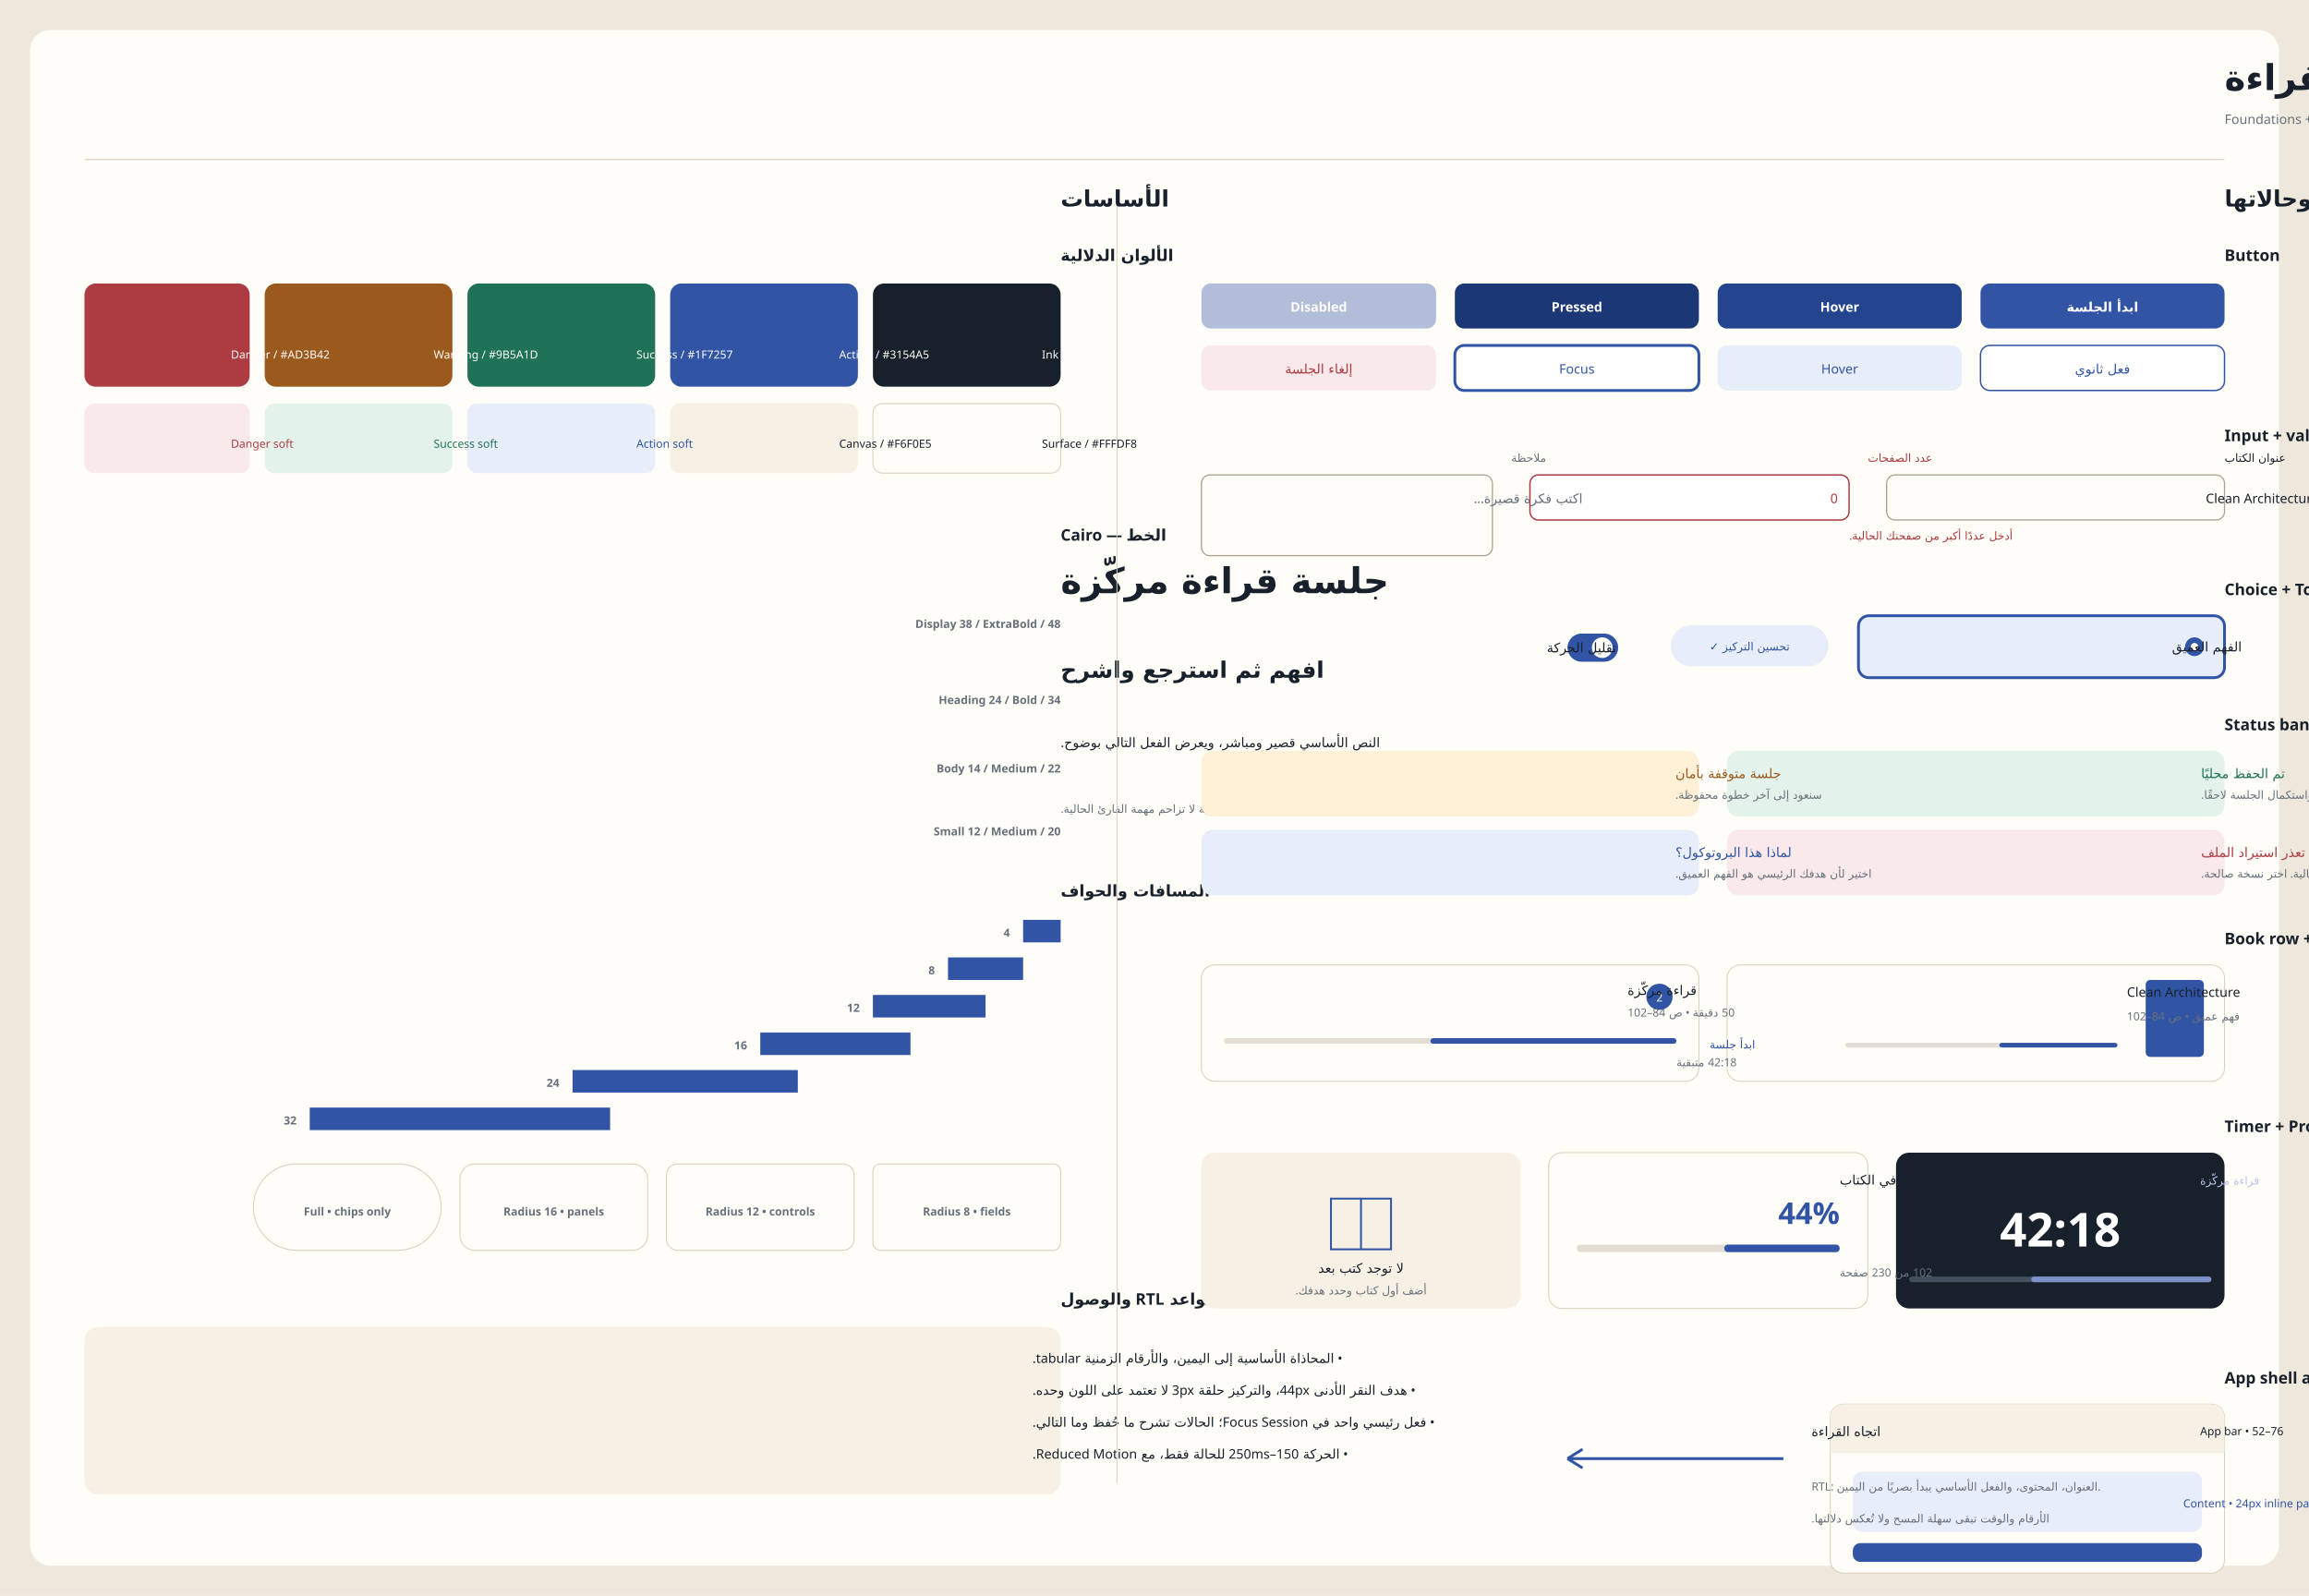
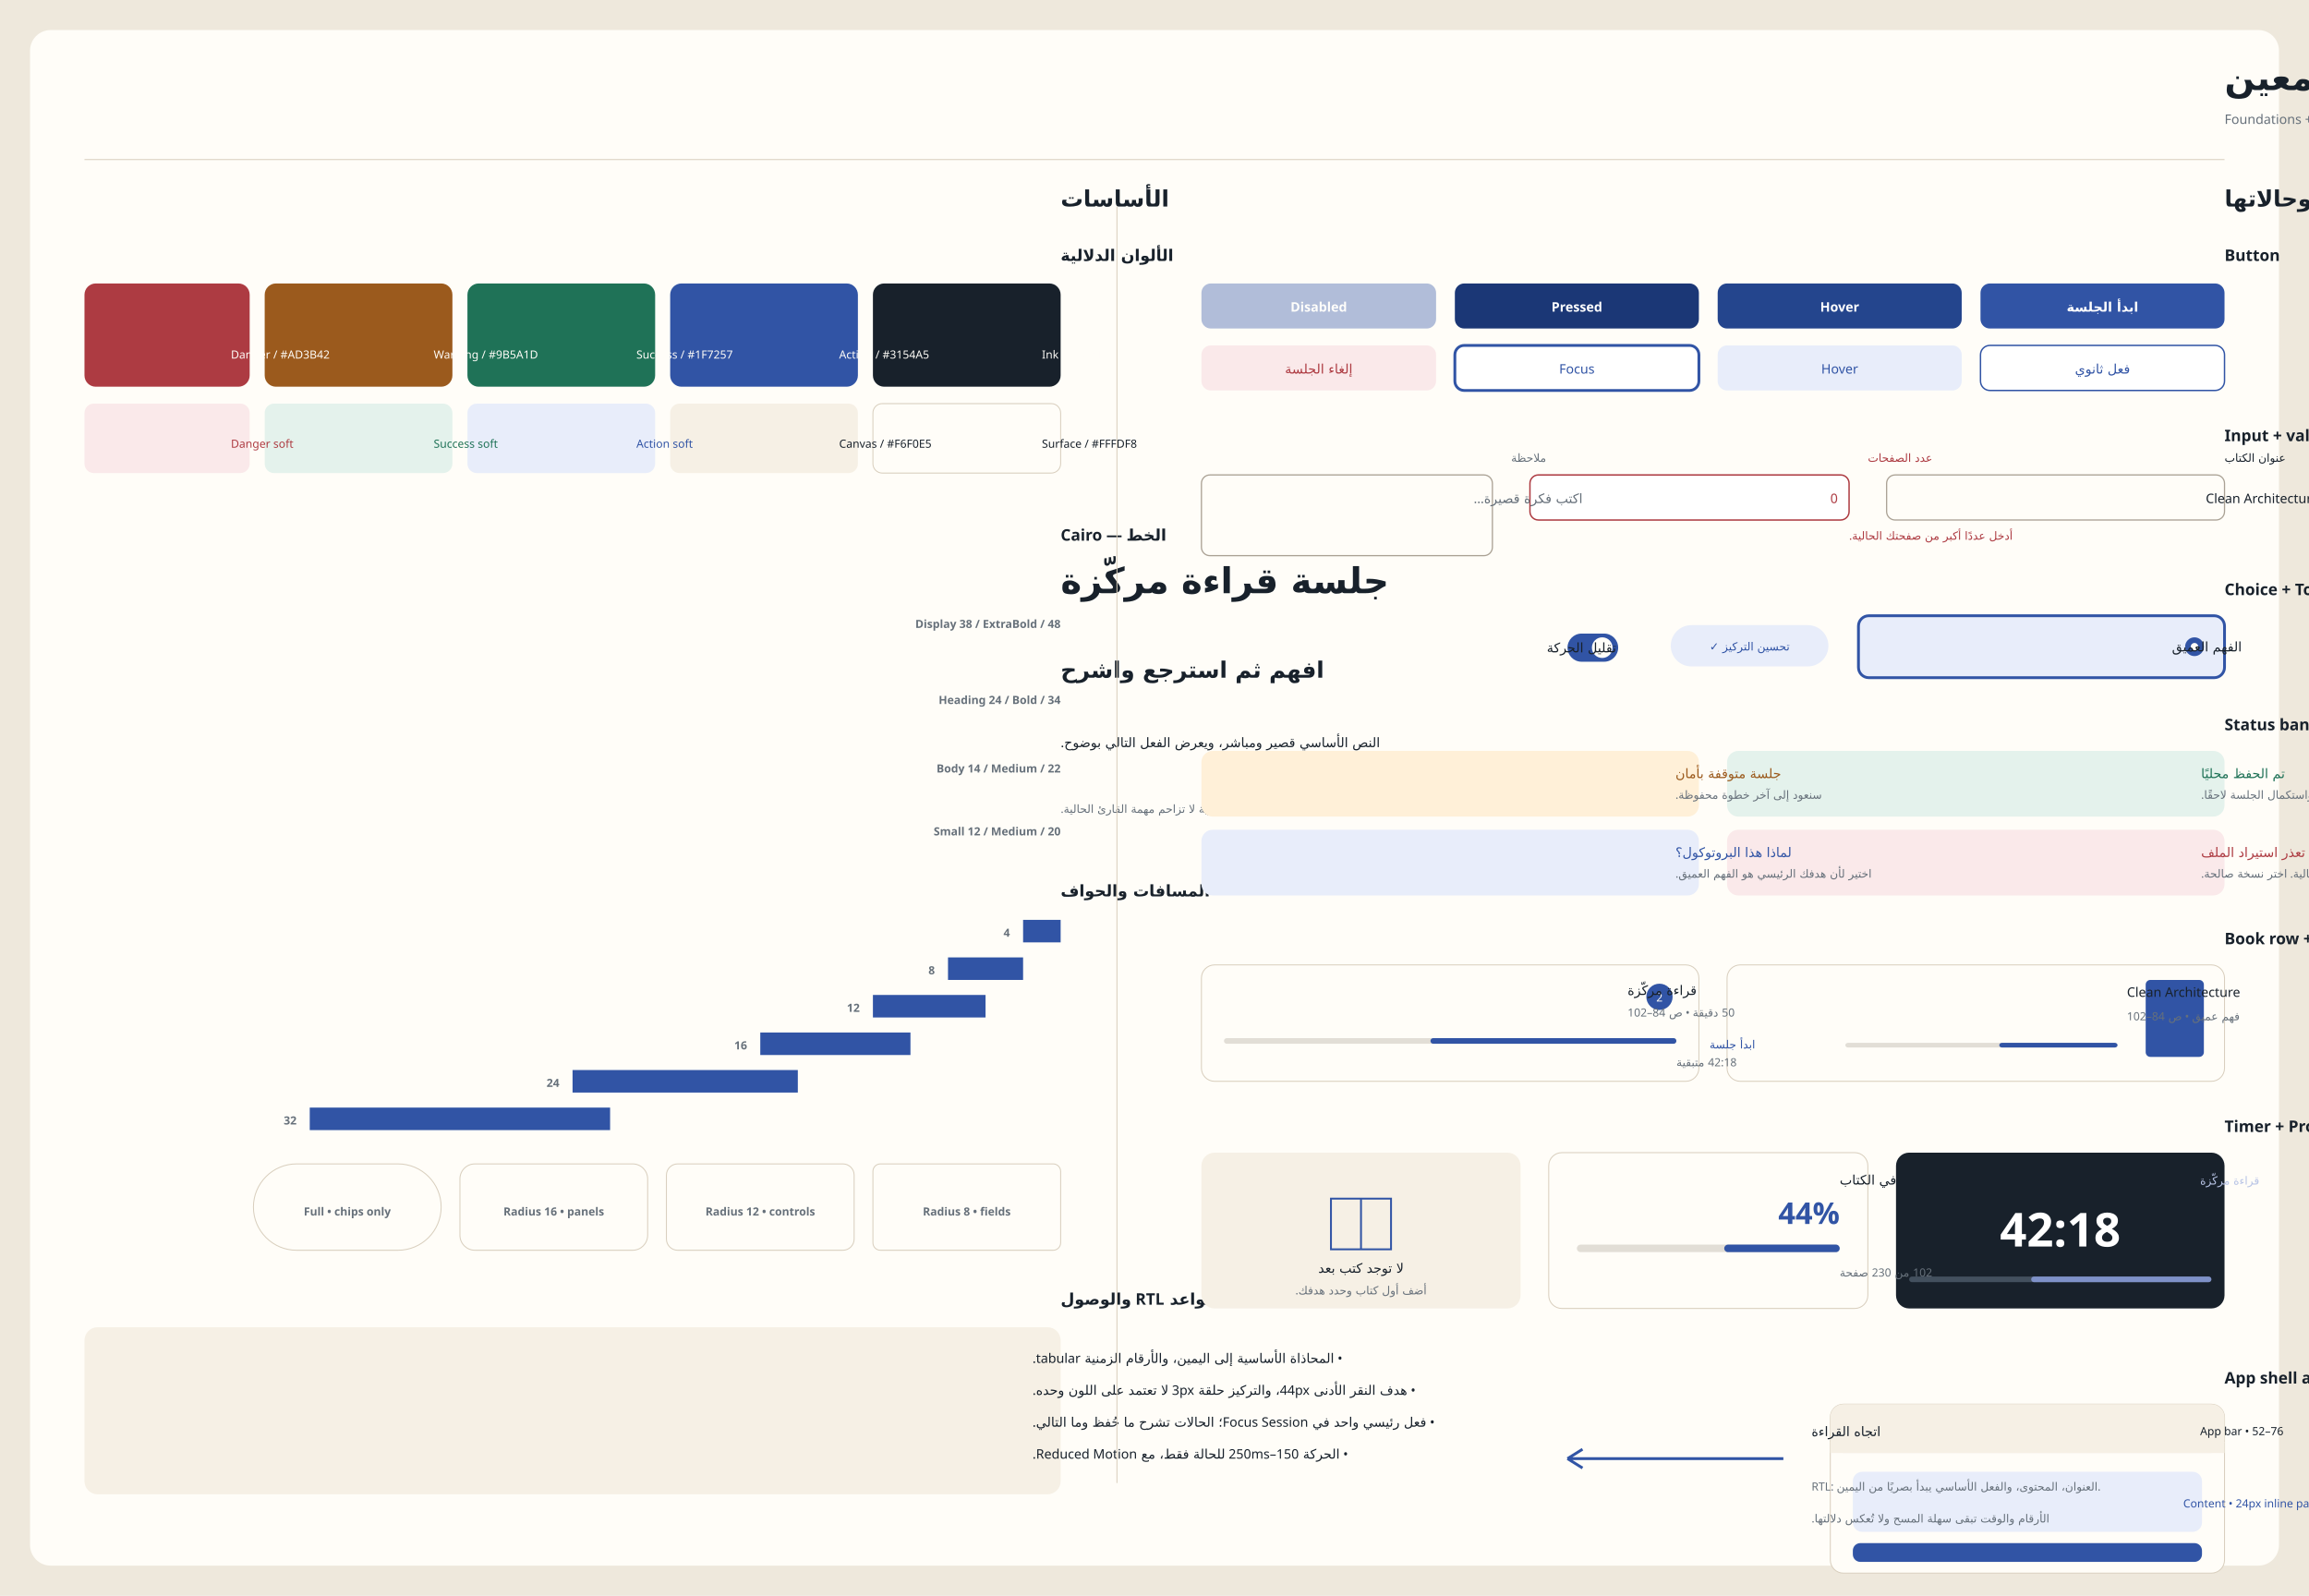
<svg xmlns="http://www.w3.org/2000/svg" width="2460" height="1700" viewBox="0 0 2460 1700">
  <defs>
    <style>
.bg{fill:#eee8dc}.sheet{fill:#fffdf8}.ink{fill:#18212b}.muted{fill:#66707a}.blue{fill:#3154a5}.blue2{fill:#e8edfa}.green{fill:#1f7257}.green2{fill:#e4f2ec}.amber{fill:#9b5a1d}.amber2{fill:#fff0d8}.red{fill:#ad3b42}.red2{fill:#fae9ea}.line{stroke:#d8cebd;stroke-width:1}.card{fill:#fffdf8;stroke:#d8cebd;stroke-width:1}.field{fill:#fffdf8;stroke:#aaa194;stroke-width:1.3}.t{font-family:'Cairo',sans-serif;direction:rtl;unicode-bidi:plaintext}.h1{font-size:38px;font-weight:800}.h2{font-size:24px;font-weight:700}.h3{font-size:17px;font-weight:700}.body{font-size:14px;font-weight:500}.small{font-size:12px;font-weight:500}.tiny{font-size:10px;font-weight:600}.label{font-family:'Cairo',sans-serif;font-size:12px;font-weight:700;fill:#66707a}.btn{fill:#3154a5}.btnText{font-family:'Cairo',sans-serif;font-size:14px;font-weight:700;fill:#fff;direction:rtl}.focus{fill:none;stroke:#3154a5;stroke-width:3}.disabled{opacity:.38}.dark{fill:#18212b}.white{fill:#fffdf8}
</style>
  </defs>
  <rect class="bg" width="2460" height="1700" />
  <rect x="32" y="32" width="2396" height="1636" rx="22" class="sheet" />
-   <text x="2370" y="96" text-anchor="end" class="t h1 ink">نظام واجهة مرافق القراءة</text>
+   <text x="2370" y="96" text-anchor="end" class="t h1 ink">نظام واجهة معين</text>
  <text x="2370" y="132" text-anchor="end" class="t body muted">Foundations + Components • v1.0 • Arabic RTL Side Panel</text>
  <line x1="90" y1="170" x2="2370" y2="170" class="line" />
  <g transform="translate(90 220)">
    <text x="1040" y="0" text-anchor="end" class="t h2 ink">الأساسات</text>
    <text x="1040" y="58" text-anchor="end" class="t h3 ink">الألوان الدلالية</text>
    <g transform="translate(0 82)">
      <rect x="840" width="200" height="110" rx="12" fill="#18212b" />
      <text x="1020" y="80" text-anchor="end" class="t small white">Ink / #18212B</text>
      <rect x="624" width="200" height="110" rx="12" fill="#3154a5" />
      <text x="804" y="80" text-anchor="end" class="t small white">Action / #3154A5</text>
      <rect x="408" width="200" height="110" rx="12" fill="#1f7257" />
      <text x="588" y="80" text-anchor="end" class="t small white">Success / #1F7257</text>
      <rect x="192" width="200" height="110" rx="12" fill="#9b5a1d" />
      <text x="372" y="80" text-anchor="end" class="t small white">Warning / #9B5A1D</text>
      <rect width="176" height="110" rx="12" fill="#ad3b42" />
      <text x="156" y="80" text-anchor="end" class="t small white">Danger / #AD3B42</text>
    </g>
    <g transform="translate(0 210)">
      <rect x="840" width="200" height="74" rx="10" fill="#fffdf8" stroke="#d8cebd" />
      <text x="1020" y="47" text-anchor="end" class="t small ink">Surface / #FFFDF8</text>
      <rect x="624" width="200" height="74" rx="10" fill="#f6f0e5" />
      <text x="804" y="47" text-anchor="end" class="t small ink">Canvas / #F6F0E5</text>
      <rect x="408" width="200" height="74" rx="10" fill="#e8edfa" />
      <text x="588" y="47" text-anchor="end" class="t small blue">Action soft</text>
      <rect x="192" width="200" height="74" rx="10" fill="#e4f2ec" />
      <text x="372" y="47" text-anchor="end" class="t small green">Success soft</text>
      <rect width="176" height="74" rx="10" fill="#fae9ea" />
      <text x="156" y="47" text-anchor="end" class="t small red">Danger soft</text>
    </g>
    <text x="1040" y="356" text-anchor="end" class="t h3 ink">الخط — Cairo</text>
    <text x="1040" y="412" text-anchor="end" class="t" font-size="38" font-weight="800" fill="#18212b">جلسة قراءة مركّزة</text>
    <text x="1040" y="449" text-anchor="end" class="label">Display 38 / ExtraBold / 48</text>
    <text x="1040" y="502" text-anchor="end" class="t h2 ink">افهم ثم استرجع واشرح</text>
    <text x="1040" y="530" text-anchor="end" class="label">Heading 24 / Bold / 34</text>
    <text x="1040" y="576" text-anchor="end" class="t body ink">النص الأساسي قصير ومباشر، ويعرض الفعل التالي بوضوح.</text>
    <text x="1040" y="603" text-anchor="end" class="label">Body 14 / Medium / 22</text>
    <text x="1040" y="646" text-anchor="end" class="t small muted">التفاصيل الثانوية لا تزاحم مهمة القارئ الحالية.</text>
    <text x="1040" y="670" text-anchor="end" class="label">Small 12 / Medium / 20</text>
    <text x="1040" y="735" text-anchor="end" class="t h3 ink">المسافات والحواف</text>
    <g transform="translate(0 760)">
      <rect x="1000" width="40" height="24" class="blue" />
      <text x="986" y="18" text-anchor="end" class="label">4</text>
      <rect x="920" y="40" width="80" height="24" class="blue" />
      <text x="906" y="58" text-anchor="end" class="label">8</text>
      <rect x="840" y="80" width="120" height="24" class="blue" />
      <text x="826" y="98" text-anchor="end" class="label">12</text>
      <rect x="720" y="120" width="160" height="24" class="blue" />
      <text x="706" y="138" text-anchor="end" class="label">16</text>
      <rect x="520" y="160" width="240" height="24" class="blue" />
      <text x="506" y="178" text-anchor="end" class="label">24</text>
      <rect x="240" y="200" width="320" height="24" class="blue" />
      <text x="226" y="218" text-anchor="end" class="label">32</text>
    </g>
    <g transform="translate(0 1020)">
      <rect x="840" width="200" height="92" rx="8" class="card" />
      <text x="940" y="55" text-anchor="middle" class="label">Radius 8 • fields</text>
      <rect x="620" width="200" height="92" rx="12" class="card" />
      <text x="720" y="55" text-anchor="middle" class="label">Radius 12 • controls</text>
      <rect x="400" width="200" height="92" rx="16" class="card" />
      <text x="500" y="55" text-anchor="middle" class="label">Radius 16 • panels</text>
      <rect x="180" width="200" height="92" rx="46" class="card" />
      <text x="280" y="55" text-anchor="middle" class="label">Full • chips only</text>
    </g>
    <text x="1040" y="1170" text-anchor="end" class="t h3 ink">قواعد RTL والوصول</text>
    <g transform="translate(0 1194)">
      <rect width="1040" height="178" rx="14" fill="#f6f0e5" />
      <text x="1010" y="38" text-anchor="end" class="t body ink">• المحاذاة الأساسية إلى اليمين، والأرقام الزمنية tabular.</text>
      <text x="1010" y="72" text-anchor="end" class="t body ink">• هدف النقر الأدنى 44px، والتركيز حلقة 3px لا تعتمد على اللون وحده.</text>
      <text x="1010" y="106" text-anchor="end" class="t body ink">• فعل رئيسي واحد في Focus Session؛ الحالات تشرح ما حُفظ وما التالي.</text>
      <text x="1010" y="140" text-anchor="end" class="t body ink">• الحركة 150–250ms للحالة فقط، مع Reduced Motion.</text>
    </g>
  </g>
  <line x1="1190" y1="220" x2="1190" y2="1580" class="line" />
  <g transform="translate(1280 220)">
    <text x="1090" y="0" text-anchor="end" class="t h2 ink">المكوّنات وحالاتها</text>
    <text x="1090" y="58" text-anchor="end" class="t h3 ink">Button</text>
    <g transform="translate(0 82)">
      <rect x="830" width="260" height="48" rx="10" class="btn" />
      <text x="960" y="30" text-anchor="middle" class="btnText">ابدأ الجلسة</text>
      <rect x="550" width="260" height="48" rx="10" fill="#24458d" />
      <text x="680" y="30" text-anchor="middle" class="btnText">Hover</text>
      <rect x="270" width="260" height="48" rx="10" fill="#1b3776" />
      <text x="400" y="30" text-anchor="middle" class="btnText">Pressed</text>
      <g class="disabled">
        <rect width="250" height="48" rx="10" class="btn" />
        <text x="125" y="30" text-anchor="middle" class="btnText">Disabled</text>
      </g>
    </g>
    <g transform="translate(0 148)">
      <rect x="830" width="260" height="48" rx="10" fill="#fff" stroke="#3154a5" stroke-width="1.5" />
      <text x="960" y="30" text-anchor="middle" class="t body blue">فعل ثانوي</text>
      <rect x="550" width="260" height="48" rx="10" fill="#e8edfa" />
      <text x="680" y="30" text-anchor="middle" class="t body blue">Hover</text>
      <rect x="270" width="260" height="48" rx="10" fill="#fff" stroke="#3154a5" stroke-width="3" />
      <text x="400" y="30" text-anchor="middle" class="t body blue">Focus</text>
      <rect width="250" height="48" rx="10" fill="#fae9ea" />
      <text x="125" y="30" text-anchor="middle" class="t body red">إلغاء الجلسة</text>
    </g>
    <text x="1090" y="250" text-anchor="end" class="t h3 ink">Input + validation</text>
    <g transform="translate(0 272)">
      <text x="1090" y="0" text-anchor="end" class="t small ink">عنوان الكتاب</text>
      <rect x="730" y="14" width="360" height="48" rx="9" class="field" />
      <text x="1070" y="44" text-anchor="end" class="t body ink">Clean Architecture</text>
      <text x="710" y="0" text-anchor="end" class="t small red">عدد الصفحات</text>
      <rect x="350" y="14" width="340" height="48" rx="9" fill="#fff" stroke="#ad3b42" stroke-width="1.5" />
      <text x="670" y="44" text-anchor="end" class="t body red">0</text>
      <text x="690" y="83" text-anchor="end" class="t small red">أدخل عددًا أكبر من صفحتك الحالية.</text>
      <text x="330" y="0" text-anchor="end" class="t small muted">ملاحظة</text>
      <rect y="14" width="310" height="86" rx="9" class="field" />
      <text x="290" y="44" text-anchor="end" class="t body muted">اكتب فكرة قصيرة…</text>
    </g>
    <text x="1090" y="414" text-anchor="end" class="t h3 ink">Choice + Toggle + Chip</text>
    <g transform="translate(0 436)">
      <rect x="700" width="390" height="66" rx="11" class="blue2" />
      <rect x="700" width="390" height="66" rx="11" class="focus" />
      <circle cx="1058" cy="33" r="10" class="blue" />
      <circle cx="1058" cy="33" r="4" class="white" />
      <text x="1034" y="38" text-anchor="end" class="t body ink">الفهم العميق</text>
      <rect x="500" y="10" width="168" height="44" rx="22" class="blue2" />
      <text x="584" y="37" text-anchor="middle" class="t small blue">تحسين التركيز ✓</text>
      <rect x="390" y="19" width="54" height="30" rx="15" class="blue" />
      <circle cx="427" cy="34" r="11" class="white" />
      <text x="368" y="39" text-anchor="end" class="t body ink">تقليل الحركة</text>
    </g>
    <text x="1090" y="558" text-anchor="end" class="t h3 ink">Status banners</text>
    <g transform="translate(0 580)">
      <rect x="560" width="530" height="70" rx="12" class="green2" />
      <text x="1065" y="29" text-anchor="end" class="t body green">تم الحفظ محليًا</text>
      <text x="1065" y="51" text-anchor="end" class="t small muted">يمكنك إغلاق اللوحة واستكمال الجلسة لاحقًا.</text>
      <rect y="0" width="530" height="70" rx="12" class="amber2" />
      <text x="505" y="29" text-anchor="end" class="t body amber">جلسة متوقفة بأمان</text>
      <text x="505" y="51" text-anchor="end" class="t small muted">سنعود إلى آخر خطوة محفوظة.</text>
      <rect x="560" y="84" width="530" height="70" rx="12" class="red2" />
      <text x="1065" y="113" text-anchor="end" class="t body red">تعذر استيراد الملف</text>
      <text x="1065" y="135" text-anchor="end" class="t small muted">لم تتغير بياناتك الحالية. اختر نسخة صالحة.</text>
      <rect y="84" width="530" height="70" rx="12" class="blue2" />
      <text x="505" y="113" text-anchor="end" class="t body blue">لماذا هذا البروتوكول؟</text>
      <text x="505" y="135" text-anchor="end" class="t small muted">اختير لأن هدفك الرئيسي هو الفهم العميق.</text>
    </g>
    <text x="1090" y="786" text-anchor="end" class="t h3 ink">Book row + Session step</text>
    <g transform="translate(0 808)">
      <rect x="560" width="530" height="124" rx="14" class="card" />
      <rect x="1006" y="16" width="62" height="82" rx="5" class="blue" />
      <text x="986" y="34" text-anchor="end" class="t body ink">Clean Architecture</text>
      <text x="986" y="59" text-anchor="end" class="t small muted">فهم عميق • ص 84–102</text>
      <rect x="686" y="83" width="290" height="5" rx="3" fill="#e2ded6" />
      <rect x="850" y="83" width="126" height="5" rx="3" class="blue" />
      <text x="590" y="89" class="t small blue">ابدأ جلسة</text>
      <rect y="0" width="530" height="124" rx="14" class="card" />
      <circle cx="488" cy="34" r="14" class="blue" />
      <text x="488" y="39" text-anchor="middle" class="t small white">2</text>
      <text x="454" y="32" text-anchor="end" class="t body ink">قراءة مركّزة</text>
      <text x="454" y="55" text-anchor="end" class="t small muted">50 دقيقة • ص 84–102</text>
      <rect x="24" y="78" width="482" height="6" rx="3" fill="#e2ded6" />
      <rect x="244" y="78" width="262" height="6" rx="3" class="blue" />
      <text x="506" y="108" text-anchor="end" class="t small muted">42:18 متبقية</text>
    </g>
    <text x="1090" y="986" text-anchor="end" class="t h3 ink">Timer + Progress + Empty</text>
    <g transform="translate(0 1008)">
      <rect x="740" width="350" height="166" rx="14" class="dark" />
      <text x="1064" y="34" text-anchor="end" class="t small" fill="#b7c3e5">قراءة مركّزة</text>
      <text x="915" y="100" text-anchor="middle" font-family="Cairo" font-size="50" font-weight="700" fill="#fff">42:18</text>
      <rect x="754" y="132" width="322" height="6" rx="3" fill="#43505e" />
      <rect x="884" y="132" width="192" height="6" rx="3" fill="#7e91c8" />
      <rect x="370" width="340" height="166" rx="14" class="card" />
      <text x="680" y="34" text-anchor="end" class="t body ink">التقدم في الكتاب</text>
      <text x="680" y="76" text-anchor="end" font-family="Cairo" font-size="32" font-weight="700" fill="#3154a5">44%</text>
      <rect x="400" y="98" width="280" height="8" rx="4" fill="#e2ded6" />
      <rect x="557" y="98" width="123" height="8" rx="4" class="blue" />
      <text x="680" y="132" text-anchor="end" class="t small muted">102 من 230 صفحة</text>
      <rect width="340" height="166" rx="14" fill="#f6f0e5" />
      <path d="M138 49h64v54h-64zM170 49v54" fill="none" stroke="#3154a5" stroke-width="2" />
      <text x="170" y="128" text-anchor="middle" class="t body ink">لا توجد كتب بعد</text>
      <text x="170" y="151" text-anchor="middle" class="t small muted">أضف أول كتاب وحدد هدفك.</text>
    </g>
    <text x="1090" y="1254" text-anchor="end" class="t h3 ink">App shell anatomy — 420px</text>
    <g transform="translate(0 1276)">
      <rect x="670" width="420" height="180" rx="14" class="card" />
      <rect x="670" width="420" height="52" rx="14" fill="#f6f0e5" />
      <rect x="670" y="40" width="420" height="12" fill="#f6f0e5" />
      <text x="1064" y="33" text-anchor="end" class="t small ink">App bar • 52–76</text>
      <rect x="694" y="72" width="372" height="64" rx="10" class="blue2" />
      <text x="1046" y="110" text-anchor="end" class="t small blue">Content • 24px inline padding</text>
      <rect x="694" y="148" width="372" height="20" rx="8" class="blue" />
      <text x="650" y="34" text-anchor="end" class="t body ink">اتجاه القراءة</text>
      <path d="M620 58H390m0 0 16-10m-16 10 16 10" fill="none" stroke="#3154a5" stroke-width="3" />
      <text x="650" y="92" text-anchor="end" class="t small muted">RTL: العنوان، المحتوى، والفعل الأساسي يبدأ بصريًا من اليمين.</text>
      <text x="650" y="126" text-anchor="end" class="t small muted">الأرقام والوقت تبقى سهلة المسح ولا تُعكس دلالتها.</text>
    </g>
  </g>
</svg>
